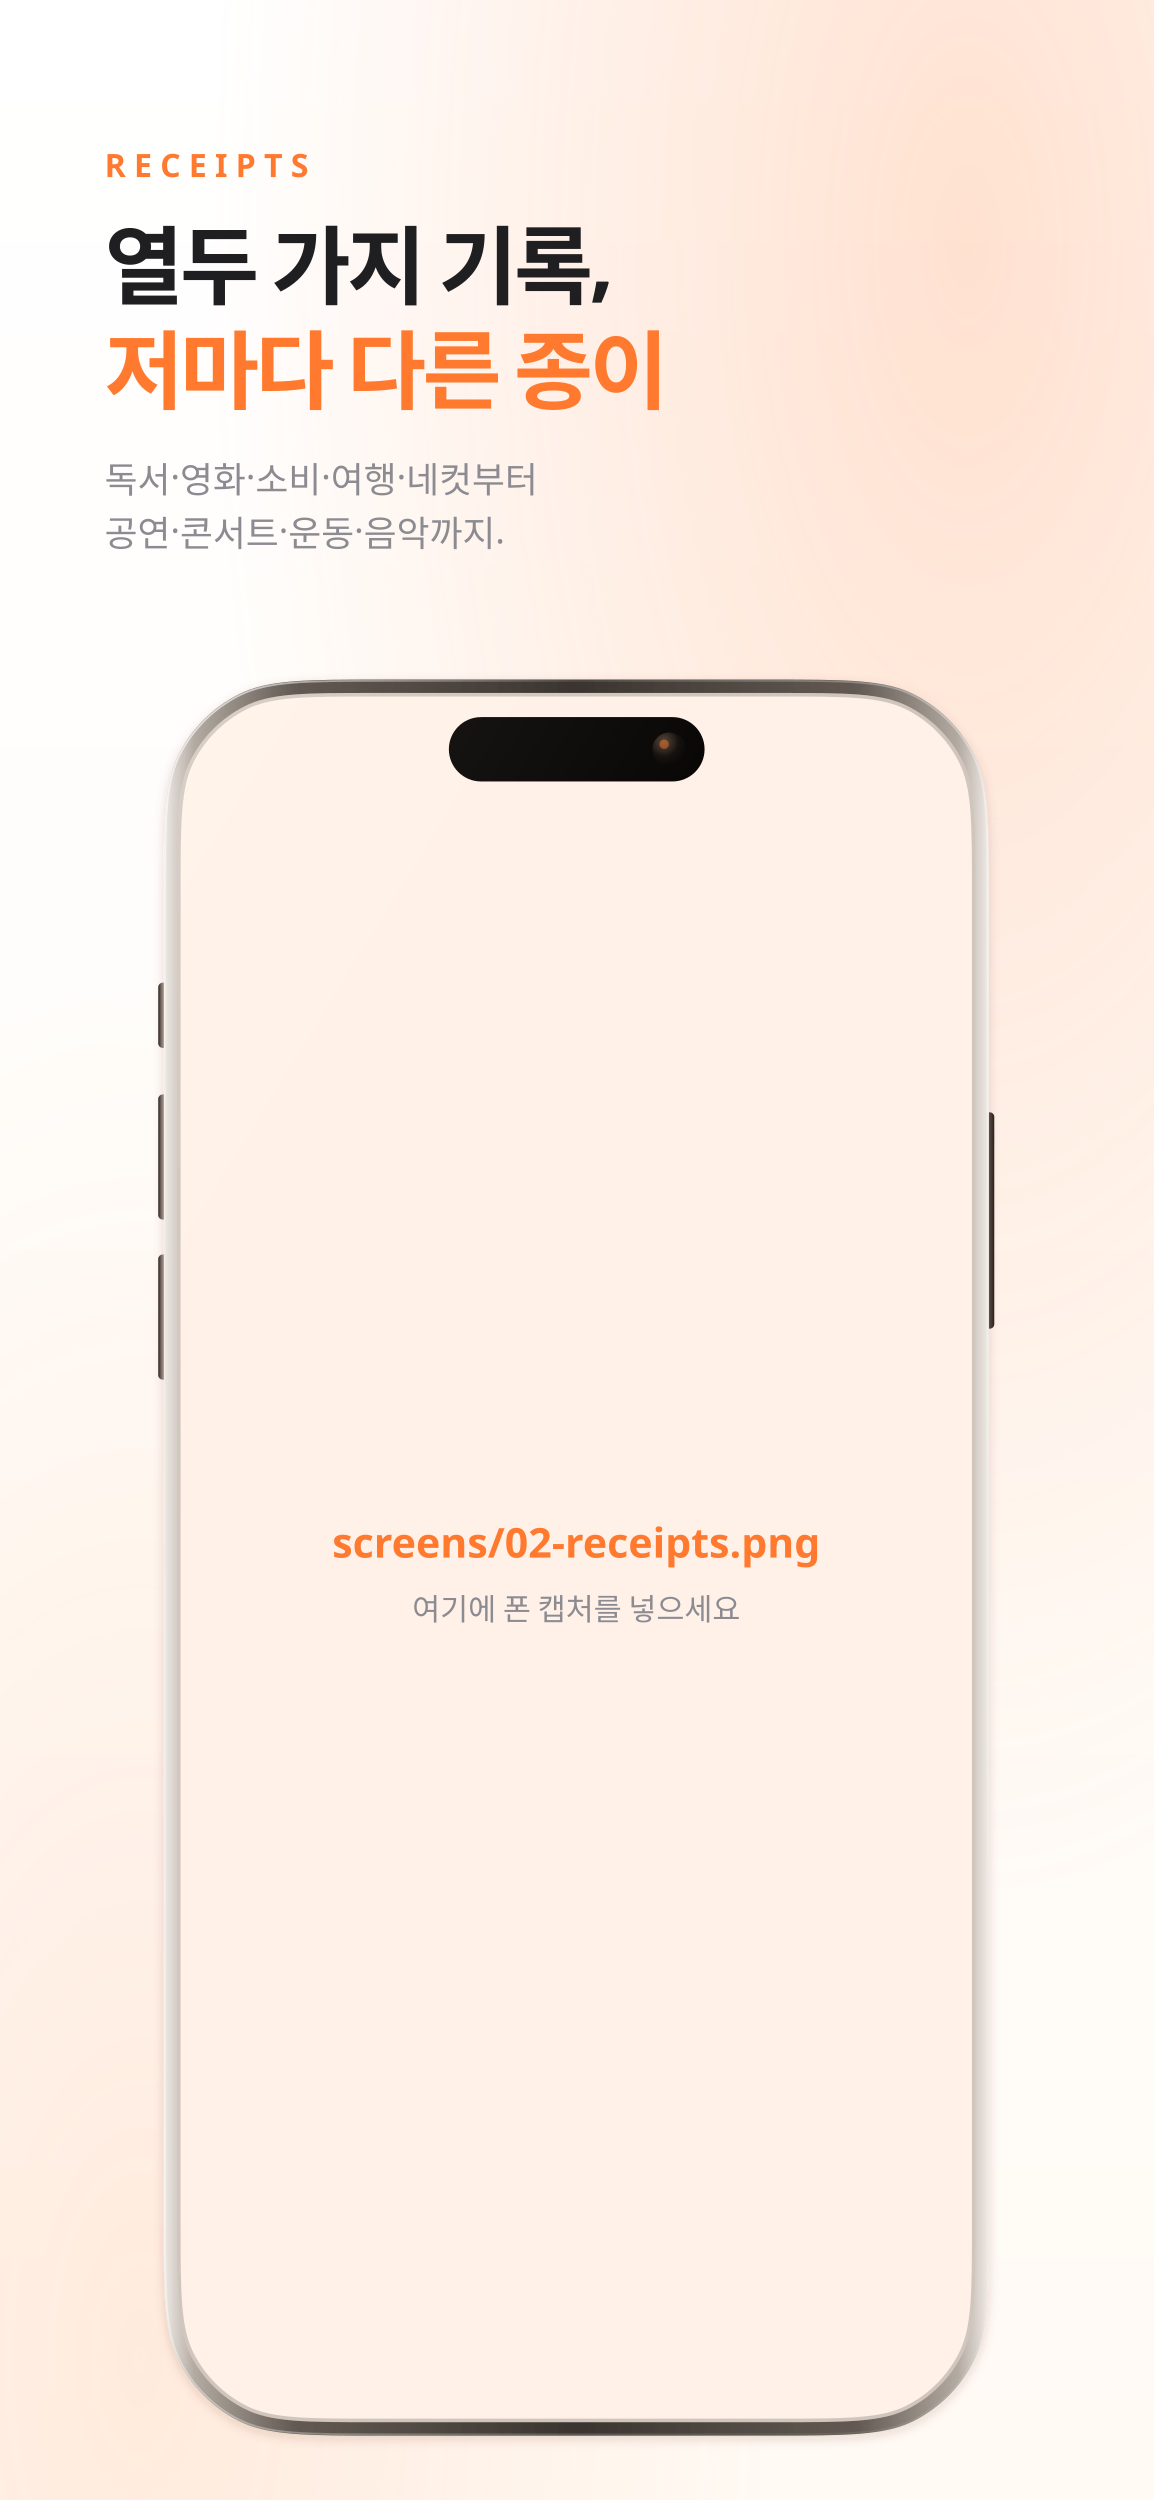
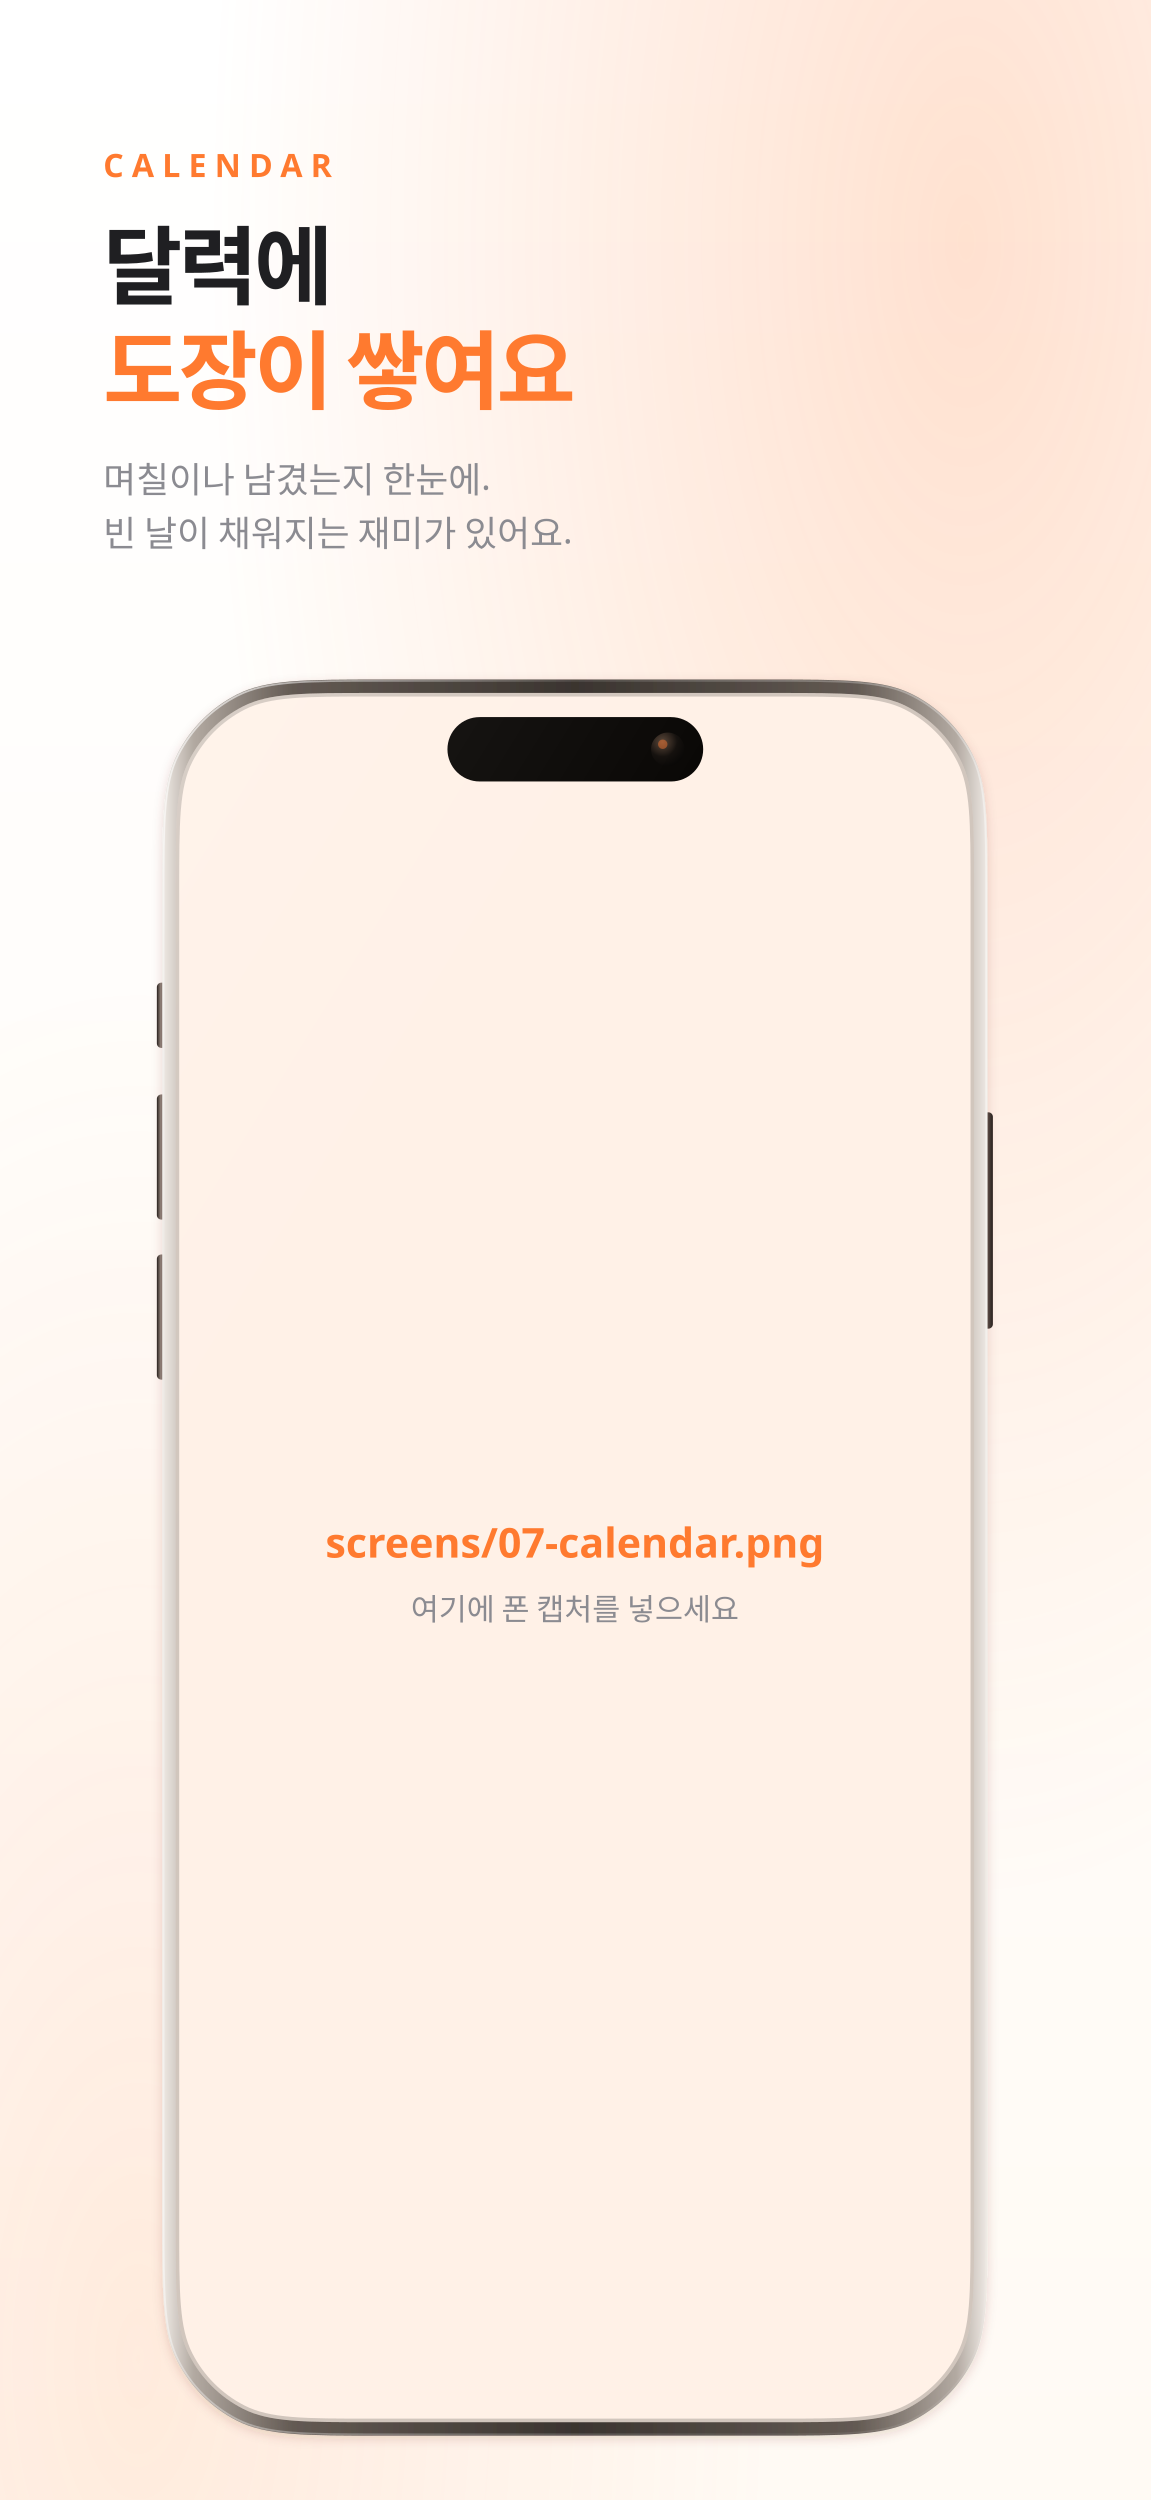
- <svg xmlns="http://www.w3.org/2000/svg" width="1290" height="2796" viewBox="0 0 1290 2796">
+ <svg xmlns="http://www.w3.org/2000/svg" width="1320" height="2868" viewBox="1.57 0 1286.86 2796">
  <defs>
    <linearGradient id="bg" x1="0" y1="0" x2="0" y2="1" gradientUnits="userSpaceOnUse" gradientTransform="scale(1290 2796)">
      <stop offset="0" stop-color="#ffffff" />
      <stop offset="1" stop-color="#fffaf4" />
    </linearGradient>
    <radialGradient id="glow" cx="0.84" cy="0.10" r="0.66" gradientUnits="userSpaceOnUse" gradientTransform="scale(1290 2796)">
      <stop offset="0" stop-color="#ff7a2f" stop-opacity="0.22" />
      <stop offset="1" stop-color="#ff7a2f" stop-opacity="0" />
    </radialGradient>
    <radialGradient id="glow2" cx="0.12" cy="0.94" r="0.55" gradientUnits="userSpaceOnUse" gradientTransform="scale(1290 2796)">
      <stop offset="0" stop-color="#ff7a2f" stop-opacity="0.12" />
      <stop offset="1" stop-color="#ff7a2f" stop-opacity="0" />
    </radialGradient>
    <linearGradient id="rail" x1="0" y1="0" x2="1" y2="0">
      <stop offset="0" stop-color="#f3eee9" />
      <stop offset="0.04" stop-color="#b3aaa2" />
      <stop offset="0.16" stop-color="#635a53" />
      <stop offset="0.5" stop-color="#3a342f" />
      <stop offset="0.84" stop-color="#635a53" />
      <stop offset="0.96" stop-color="#b3aaa2" />
      <stop offset="1" stop-color="#f3eee9" />
    </linearGradient>
    <linearGradient id="rim" x1="0" y1="0" x2="0.7" y2="1">
      <stop offset="0" stop-color="#ffffff" stop-opacity="0.70" />
      <stop offset="0.24" stop-color="#ffffff" stop-opacity="0.10" />
      <stop offset="0.58" stop-color="#ffffff" stop-opacity="0.46" />
      <stop offset="1" stop-color="#ffffff" stop-opacity="0.08" />
    </linearGradient>
    <linearGradient id="btn" x1="0" y1="0" x2="1" y2="0">
      <stop offset="0" stop-color="#26211d" />
      <stop offset="0.35" stop-color="#978d84" />
      <stop offset="0.6" stop-color="#544c45" />
      <stop offset="1" stop-color="#26211d" />
    </linearGradient>
    <linearGradient id="glare" x1="0" y1="0" x2="0.75" y2="1">
      <stop offset="0" stop-color="#ffffff" stop-opacity="0.16" />
      <stop offset="0.16" stop-color="#ffffff" stop-opacity="0.05" />
      <stop offset="0.34" stop-color="#ffffff" stop-opacity="0" />
    </linearGradient>
    <radialGradient id="lens" cx="0.34" cy="0.28" r="0.8">
      <stop offset="0" stop-color="#5a4638" />
      <stop offset="0.55" stop-color="#14100d" />
      <stop offset="1" stop-color="#070605" />
    </radialGradient>
    <filter id="drop" x="-30%" y="-15%" width="160%" height="140%">
      <feDropShadow dx="0" dy="34" stdDeviation="34" flood-color="#6b3410" flood-opacity="0.22" />
      <feDropShadow dx="0" dy="4" stdDeviation="6" flood-color="#6b3410" flood-opacity="0.16" />
    </filter>
    <clipPath id="screenClip">
      <path d="M 870.2 775 c 77.29 0 115.93 0 145.45 15.04 a 138 138 0 0 1 60.31 60.31 c 15.04 29.52 15.04 68.16 15.04 145.45 L 1091 2488.2 c 0 77.29 0 115.93 -15.04 145.45 a 138 138 0 0 1 -60.31 60.31 c -29.52 15.04 -68.16 15.04 -145.45 15.04 L 418.8 2709 c -77.29 0 -115.93 0 -145.45 -15.04 a 138 138 0 0 1 -60.31 -60.31 c -15.04 -29.52 -15.04 -68.16 -15.04 -145.45 L 198 995.8 c 0 -77.29 0 -115.93 15.04 -145.45 a 138 138 0 0 1 60.31 -60.31 c 29.52 -15.04 68.16 -15.04 145.45 -15.04 Z" />
    </clipPath>
  </defs>
  <g id="Background">
    <rect x="-400" width="2090" height="2796" fill="url(#bg)" />
    <rect x="-400" width="2090" height="2796" fill="url(#glow)" />
    <rect x="-400" width="2090" height="2796" fill="url(#glow2)" />
  </g>
  <g id="Caption" font-family="Pretendard, Pretendard Variable, Apple SD Gothic Neo, Malgun Gothic, sans-serif">
-     <text x="117" y="198" font-size="36" font-weight="700" letter-spacing="9.1" fill="#ff7a2f">RECEIPTS</text>
-     <text x="117" y="333" font-size="96" font-weight="800" letter-spacing="-3.9" fill="#1f1f22">열두 가지 기록,</text>
-     <text x="117" y="450" font-size="96" font-weight="800" letter-spacing="-3.9" fill="#ff7a2f">저마다 다른 종이</text>
-     <text x="117" y="551" font-size="40" font-weight="500" fill="#8b8b91">독서·영화·소비·여행·네컷부터</text>
-     <text x="117" y="611" font-size="40" font-weight="500" fill="#8b8b91">공연·콘서트·운동·음악까지.</text>
+     <text x="117" y="198" font-size="36" font-weight="700" letter-spacing="9.1" fill="#ff7a2f">CALENDAR</text>
+     <text x="117" y="333" font-size="96" font-weight="800" letter-spacing="-3.9" fill="#1f1f22">달력에</text>
+     <text x="117" y="450" font-size="96" font-weight="800" letter-spacing="-3.9" fill="#ff7a2f">도장이 쌓여요</text>
+     <text x="117" y="551" font-size="40" font-weight="500" fill="#8b8b91">며칠이나 남겼는지 한눈에.</text>
+     <text x="117" y="611" font-size="40" font-weight="500" fill="#8b8b91">빈 날이 채워지는 재미가 있어요.</text>
  </g>
  <g id="Device">
    <g id="Side buttons">
      <rect x="177" y="1099" width="13" height="73" rx="5.06" fill="url(#btn)" />
      <rect x="177" y="1224" width="13" height="140" rx="5.06" fill="url(#btn)" />
      <rect x="177" y="1403" width="13" height="140" rx="5.06" fill="url(#btn)" />
      <rect x="1099" y="1244" width="13" height="242" rx="5.06" fill="url(#btn)" />
    </g>
    <path id="Body" d="M 861.2 760 c 85.69 0 128.53 0 161.26 16.68 a 153 153 0 0 1 66.86 66.86 c 16.68 32.73 16.68 75.57 16.68 161.26 L 1106 2479.2 c 0 85.69 0 128.53 -16.68 161.26 a 153 153 0 0 1 -66.86 66.86 c -32.73 16.68 -75.57 16.68 -161.26 16.68 L 427.8 2724 c -85.69 0 -128.53 0 -161.26 -16.68 a 153 153 0 0 1 -66.86 -66.86 c -16.68 -32.73 -16.68 -75.57 -16.68 -161.26 L 183 1004.8 c 0 -85.69 0 -128.53 16.68 -161.26 a 153 153 0 0 1 66.86 -66.86 c 32.73 -16.68 75.57 -16.68 161.26 -16.68 Z" fill="url(#rail)" filter="url(#drop)" />
    <path id="Rim" d="M 862.1 761.5 c 84.85 0 127.27 0 159.68 16.51 a 151.5 151.5 0 0 1 66.21 66.21 c 16.51 32.41 16.51 74.83 16.51 159.68 L 1104.5 2480.1 c 0 84.85 0 127.27 -16.51 159.68 a 151.5 151.5 0 0 1 -66.21 66.21 c -32.41 16.51 -74.83 16.51 -159.68 16.51 L 426.9 2722.5 c -84.85 0 -127.27 0 -159.68 -16.51 a 151.5 151.5 0 0 1 -66.21 -66.21 c -16.51 -32.41 -16.51 -74.83 -16.51 -159.68 L 184.5 1003.9 c 0 -84.85 0 -127.27 16.51 -159.68 a 151.5 151.5 0 0 1 66.21 -66.21 c 32.41 -16.51 74.83 -16.51 159.68 -16.51 Z" fill="none" stroke="url(#rim)" stroke-width="2" />
    <g clip-path="url(#screenClip)">
      <rect x="198" y="775" width="893" height="1934" fill="#fff1e7" />
-       <text x="644.5" y="1742" font-family="Pretendard, Pretendard Variable, Apple SD Gothic Neo, Malgun Gothic, sans-serif" font-size="46" font-weight="700" fill="#ff7a2f" text-anchor="middle">screens/02-receipts.png</text>
+       <text x="644.5" y="1742" font-family="Pretendard, Pretendard Variable, Apple SD Gothic Neo, Malgun Gothic, sans-serif" font-size="46" font-weight="700" fill="#ff7a2f" text-anchor="middle">screens/07-calendar.png</text>
      <text x="644.5" y="1812" font-family="Pretendard, Pretendard Variable, Apple SD Gothic Neo, Malgun Gothic, sans-serif" font-size="34" fill="#8b8b91" text-anchor="middle">여기에 폰 캡처를 넣으세요</text>
      <path d="M 870.2 775 c 77.29 0 115.93 0 145.45 15.04 a 138 138 0 0 1 60.31 60.31 c 15.04 29.52 15.04 68.16 15.04 145.45 L 1091 2488.2 c 0 77.29 0 115.93 -15.04 145.45 a 138 138 0 0 1 -60.31 60.31 c -29.52 15.04 -68.16 15.04 -145.45 15.04 L 418.8 2709 c -77.29 0 -115.93 0 -145.45 -15.04 a 138 138 0 0 1 -60.31 -60.31 c -15.04 -29.52 -15.04 -68.16 -15.04 -145.45 L 198 995.8 c 0 -77.29 0 -115.93 15.04 -145.45 a 138 138 0 0 1 60.31 -60.31 c 29.52 -15.04 68.16 -15.04 145.45 -15.04 Z" fill="none" stroke="#000000" stroke-opacity="0.18" stroke-width="8" />
    </g>
    <g id="Dynamic island">
      <rect x="502" y="802" width="286" height="72" rx="36" fill="#0a0806" />
      <circle cx="748.4" cy="838" r="18.72" fill="url(#lens)" />
      <circle cx="742.78" cy="832.38" r="5.24" fill="#ff7a2f" fill-opacity="0.45" />
    </g>
    <path id="Glare" d="M 870.2 775 c 77.29 0 115.93 0 145.45 15.04 a 138 138 0 0 1 60.31 60.31 c 15.04 29.52 15.04 68.16 15.04 145.45 L 1091 2488.2 c 0 77.29 0 115.93 -15.04 145.45 a 138 138 0 0 1 -60.31 60.31 c -29.52 15.04 -68.16 15.04 -145.45 15.04 L 418.8 2709 c -77.29 0 -115.93 0 -145.45 -15.04 a 138 138 0 0 1 -60.31 -60.31 c -15.04 -29.52 -15.04 -68.16 -15.04 -145.45 L 198 995.8 c 0 -77.29 0 -115.93 15.04 -145.45 a 138 138 0 0 1 60.31 -60.31 c 29.52 -15.04 68.16 -15.04 145.45 -15.04 Z" fill="url(#glare)" pointer-events="none" />
  </g>
</svg>
